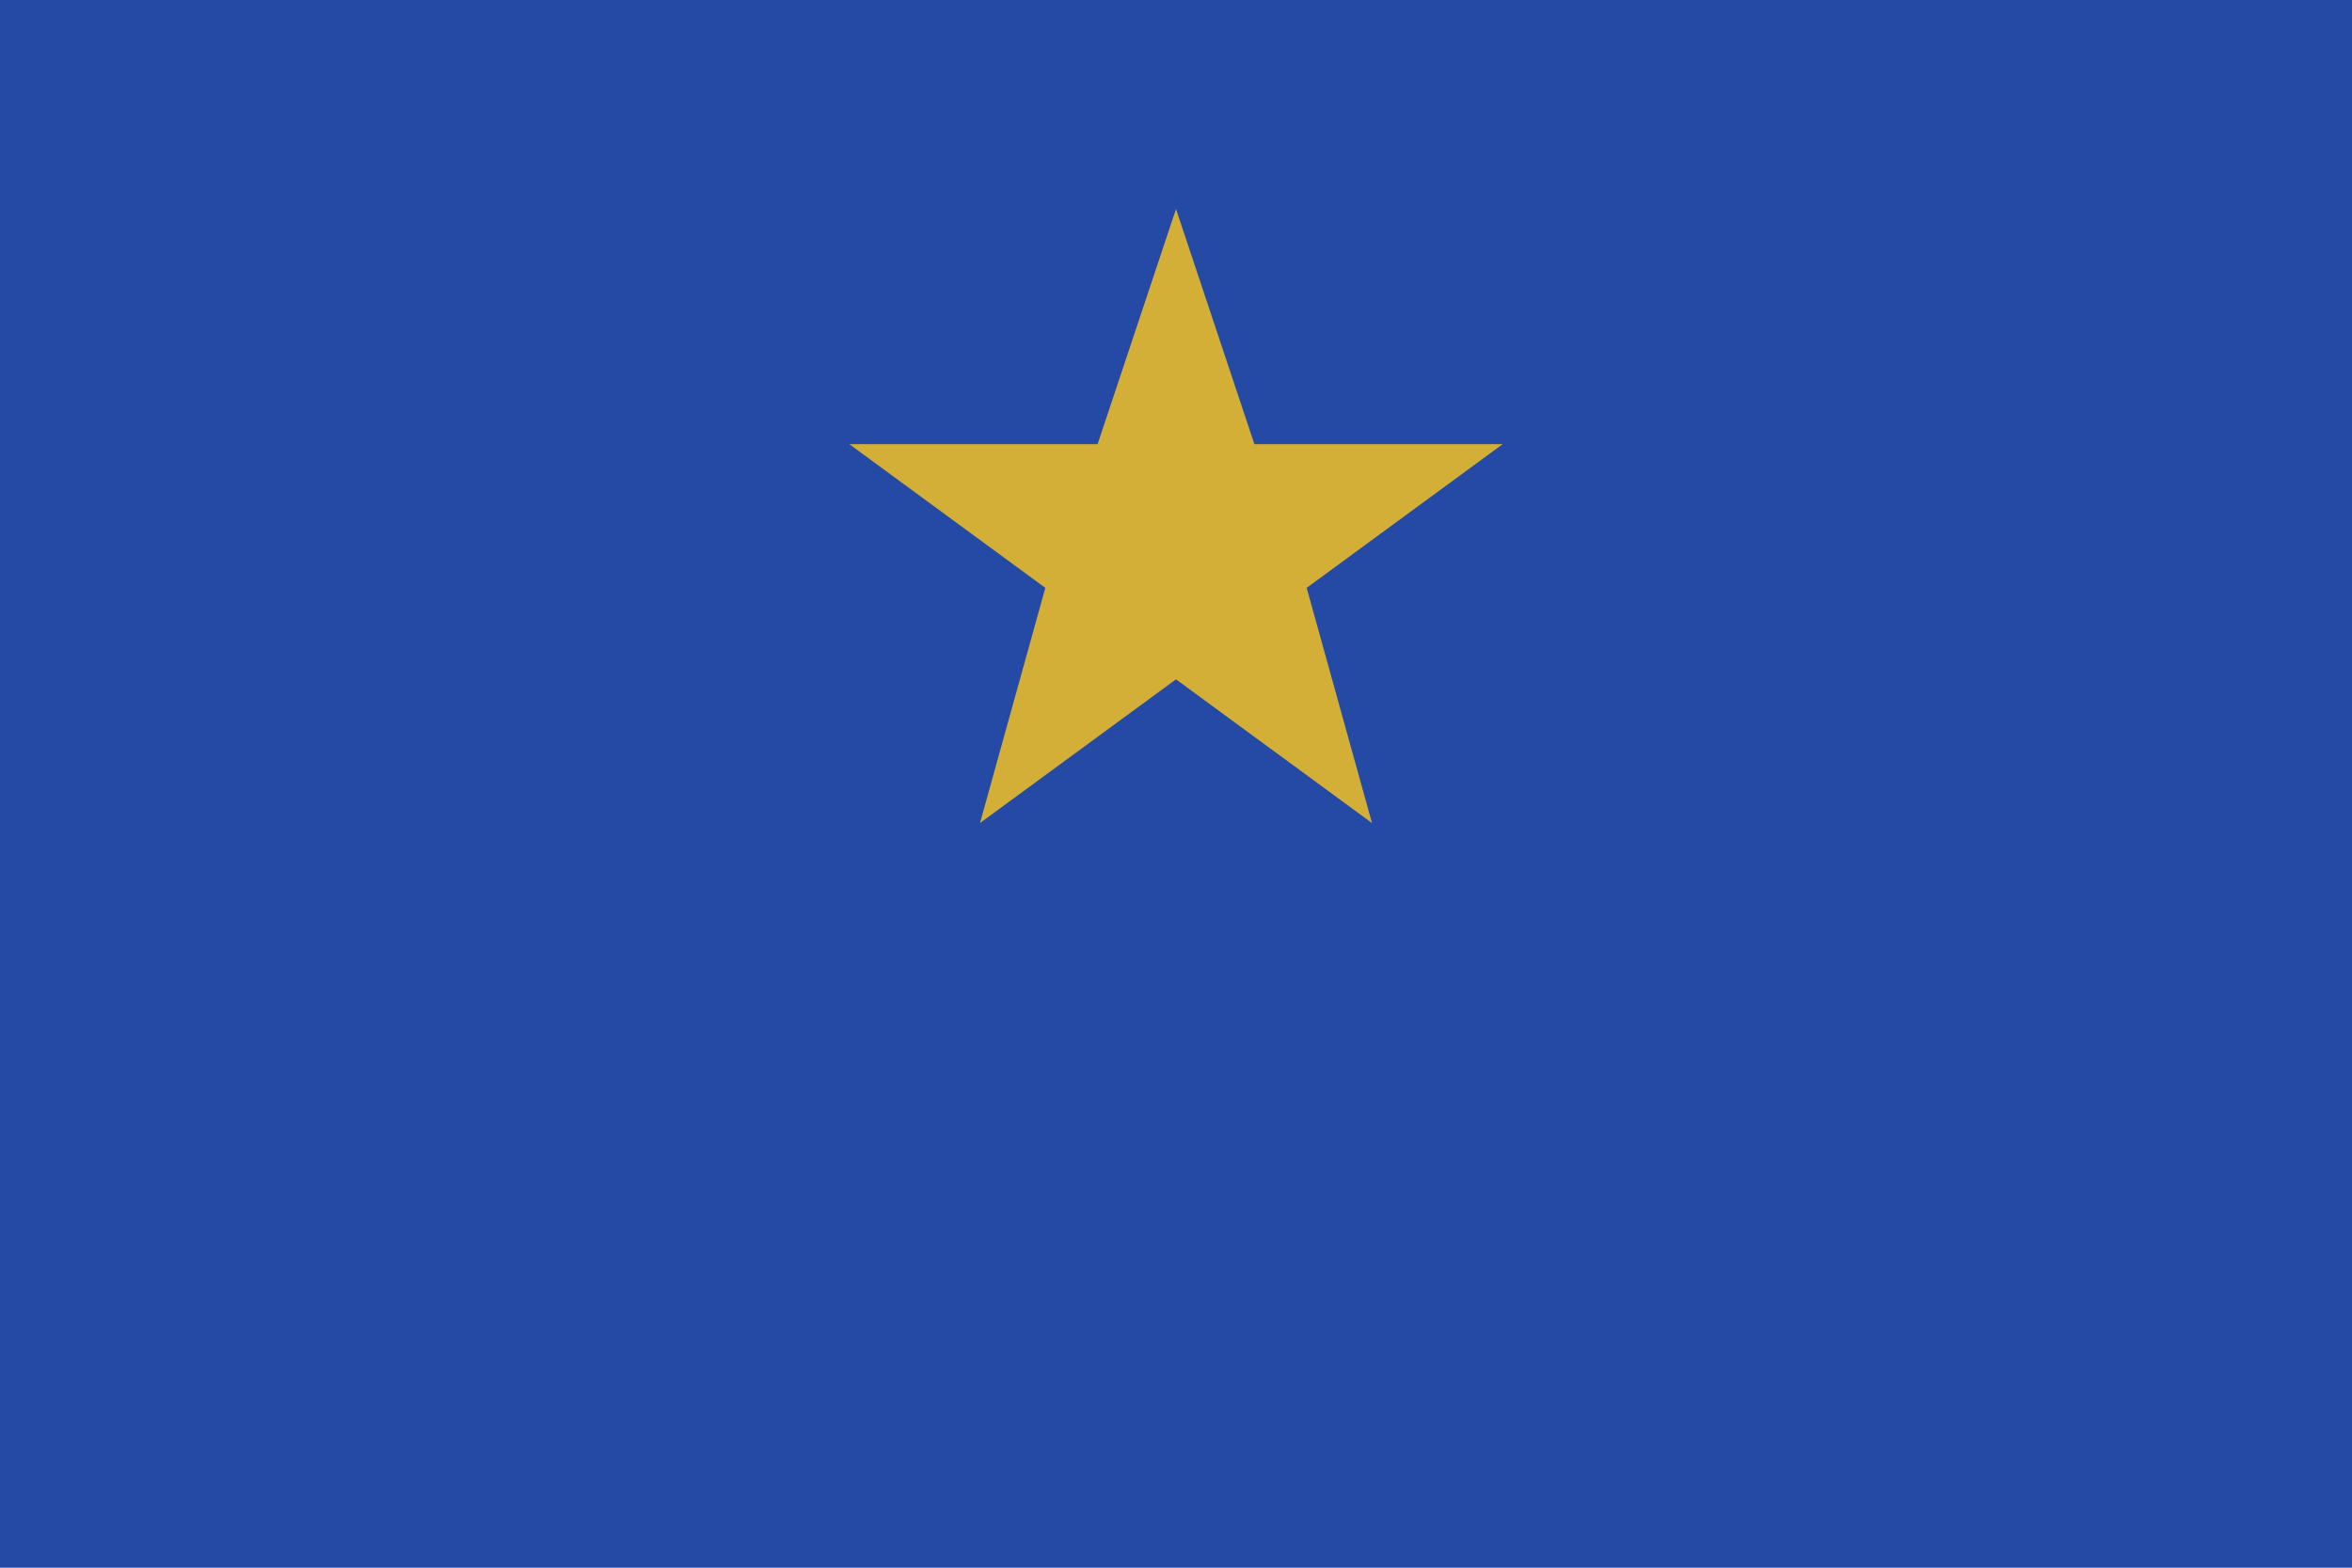
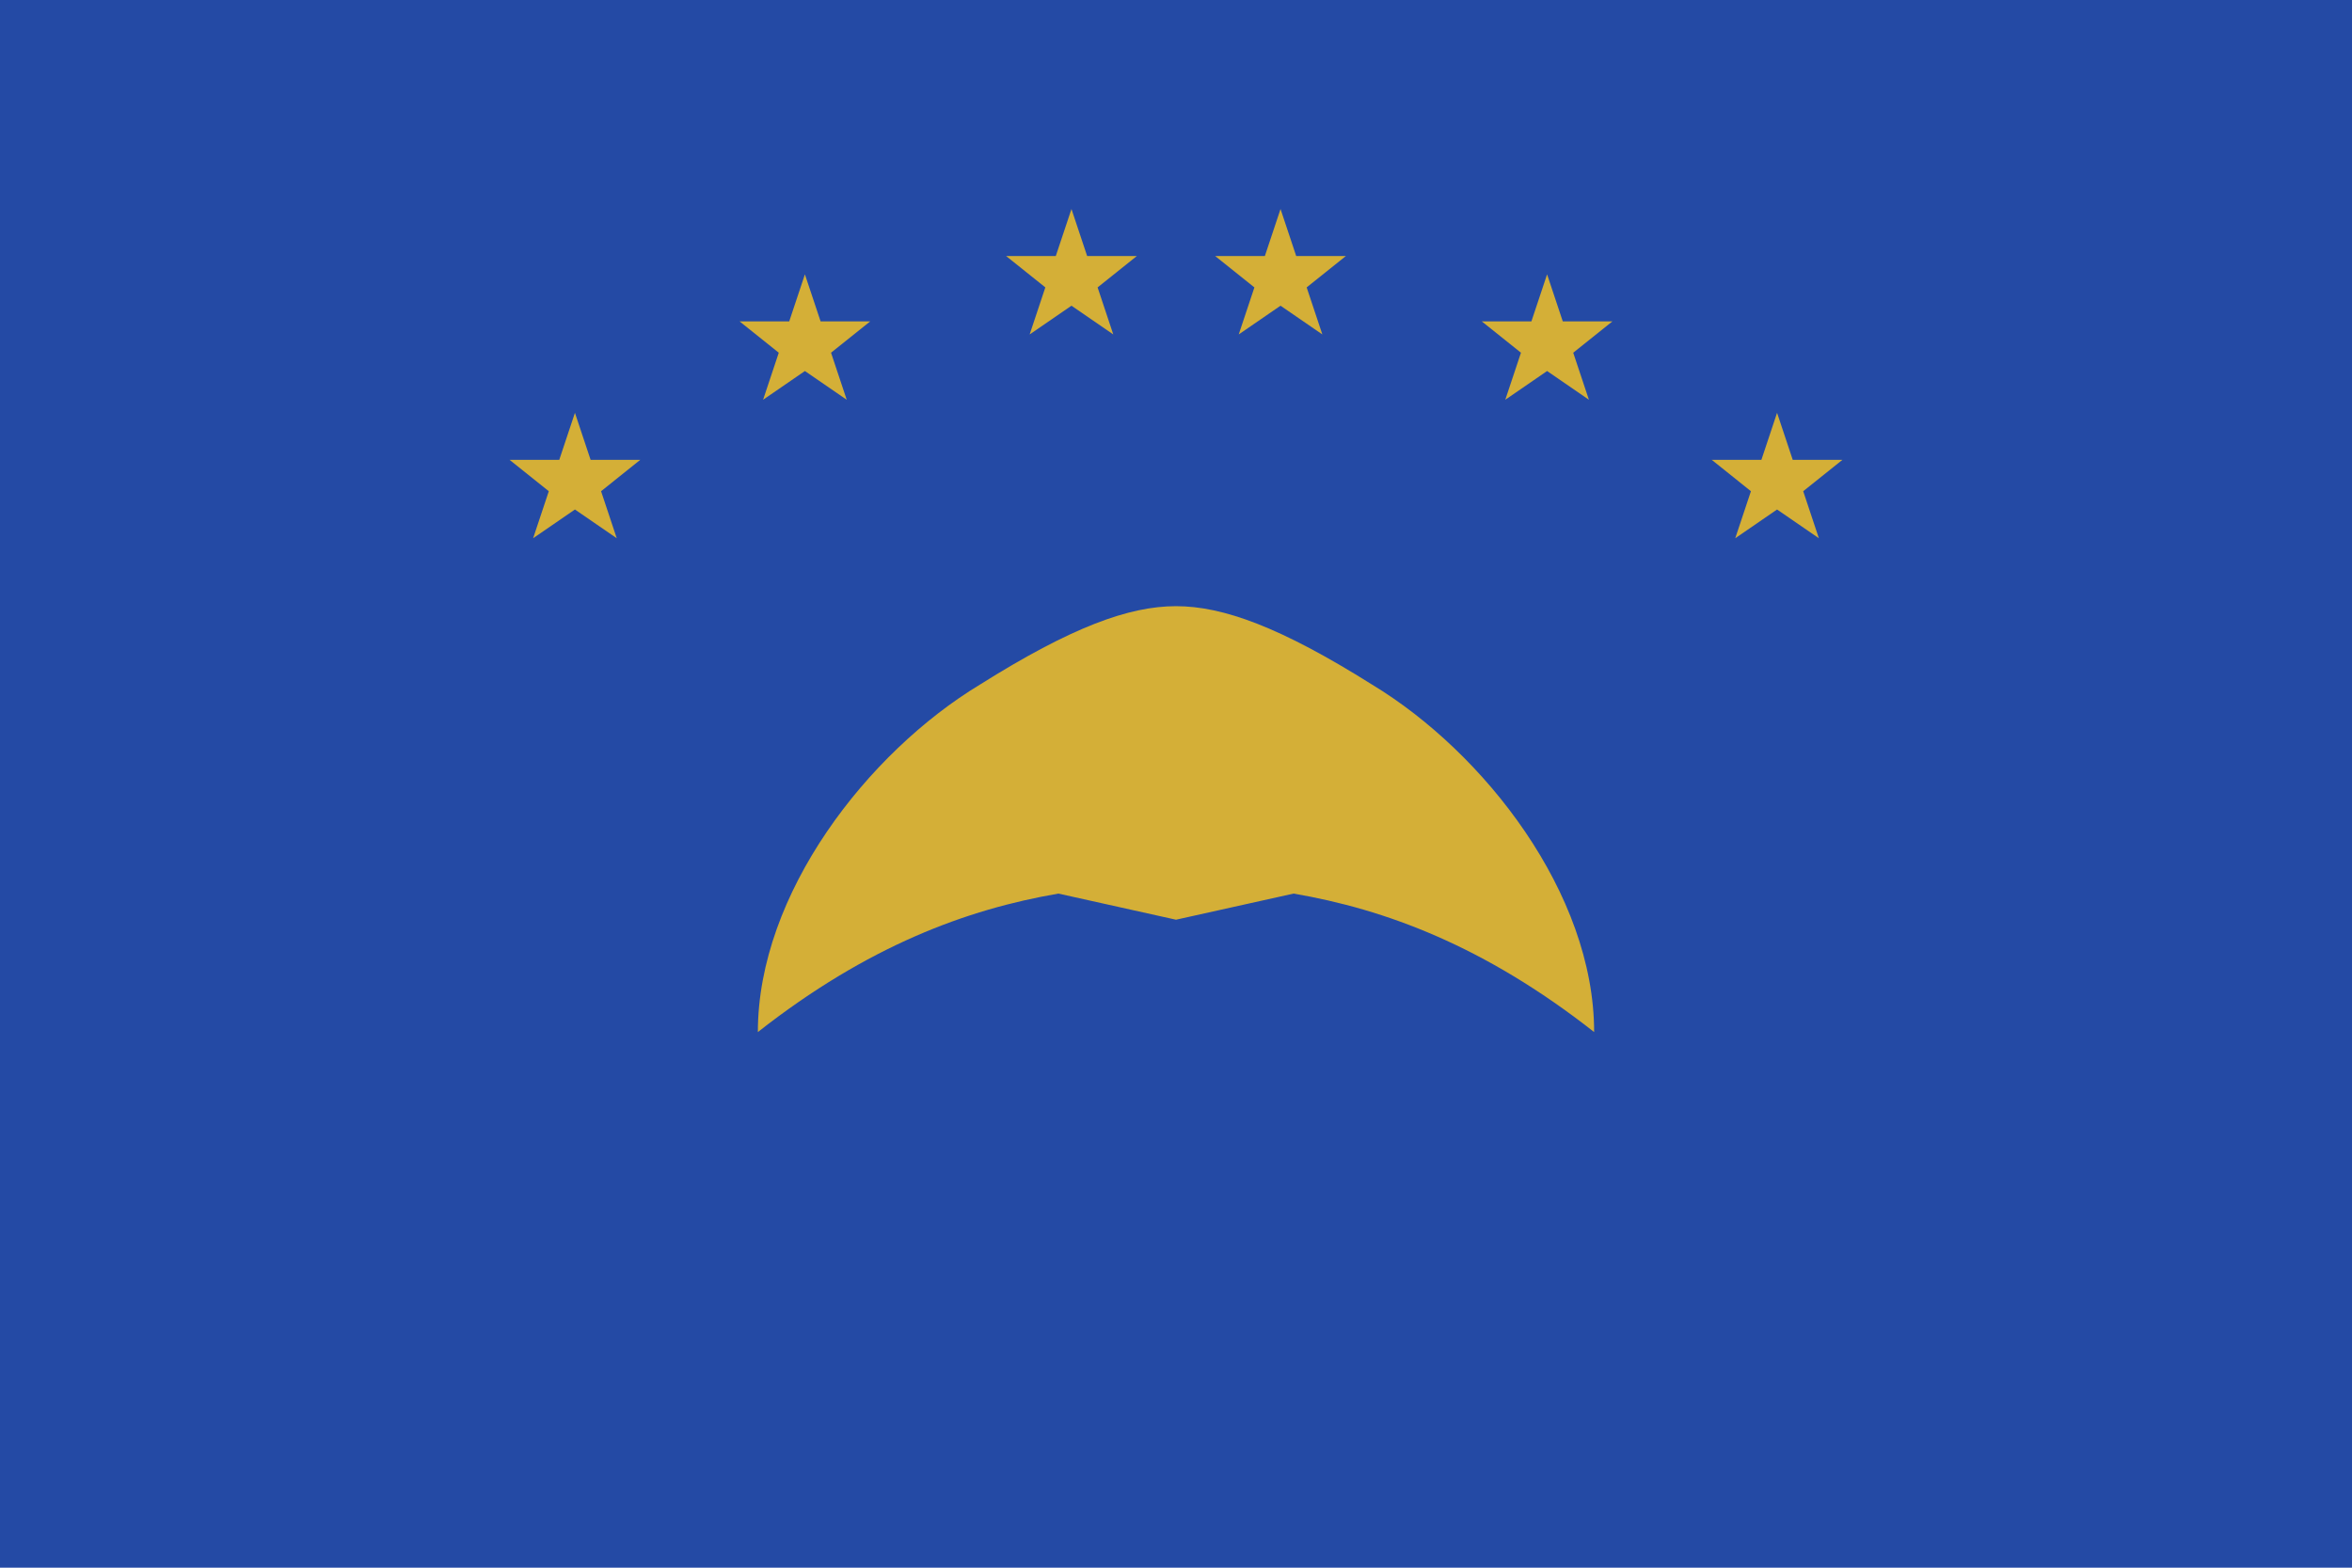
<svg xmlns="http://www.w3.org/2000/svg" viewBox="0 0 900 600">
  <rect width="900" height="600" fill="#244AA5" />
-   <polygon points="450,80 480,170 575,170 500,225 525,315 450,260 375,315 400,225 325,170 420,170" fill="#D4AF37" />
+   <path d="M290,395 C290,342 332,288 375,262 C410,240 432,232 450,232          C468,232 490,240 525,262 C568,288 610,342 610,395          C568,362 530,348 495,342 L450,352 L405,342 C370,348 332,362 290,395Z" fill="#D4AF37" />
+   <g fill="#D4AF37">
+     <polygon points="220,158 226,176 245,176 230,188 236,206 220,195 204,206 210,188 195,176 214,176" />
+     <polygon points="308,105 314,123 333,123 318,135 324,153 308,142 292,153 298,135 283,123 302,123" />
+     <polygon points="410,80 416,98 435,98 420,110 426,128 410,117 394,128 400,110 385,98 404,98" />
+     <polygon points="490,80 496,98 515,98 500,110 506,128 490,117 474,128 480,110 465,98 484,98" />
+     <polygon points="592,105 598,123 617,123 602,135 608,153 592,142 576,153 582,135 567,123 586,123" />
+     <polygon points="680,158 686,176 705,176 690,188 696,206 680,195 664,206 670,188 655,176 674,176" />
+   </g>
</svg>
